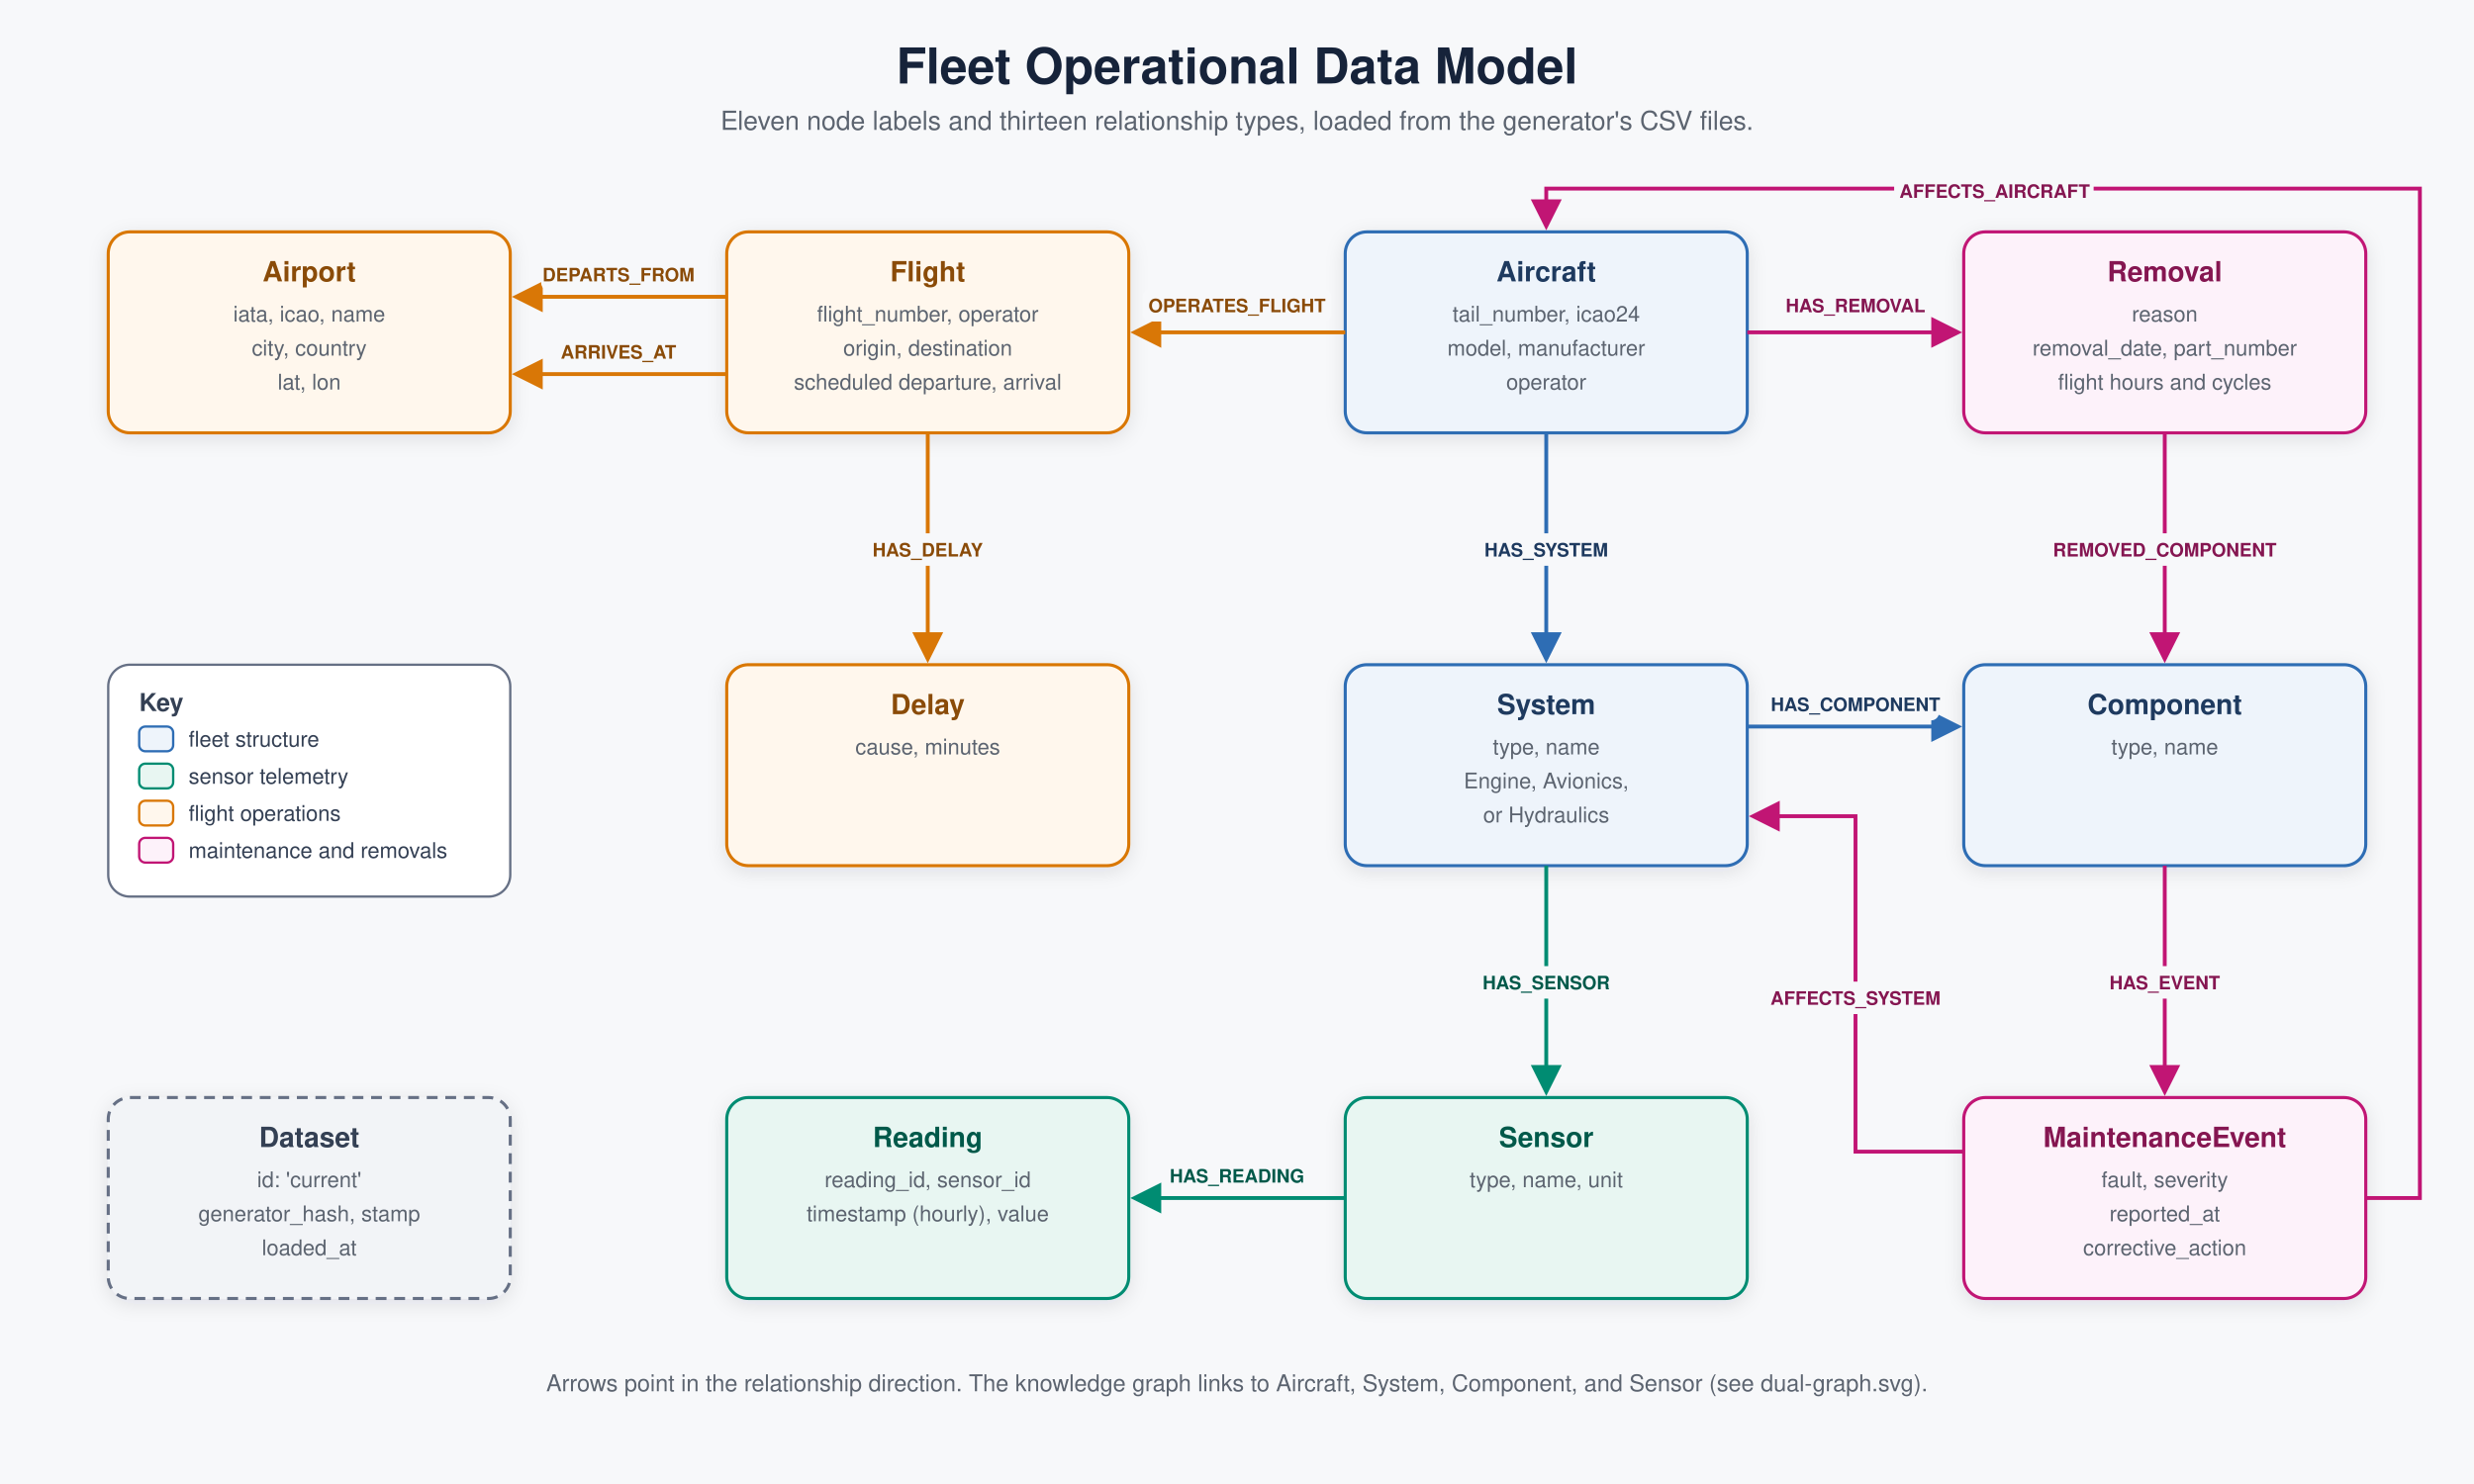
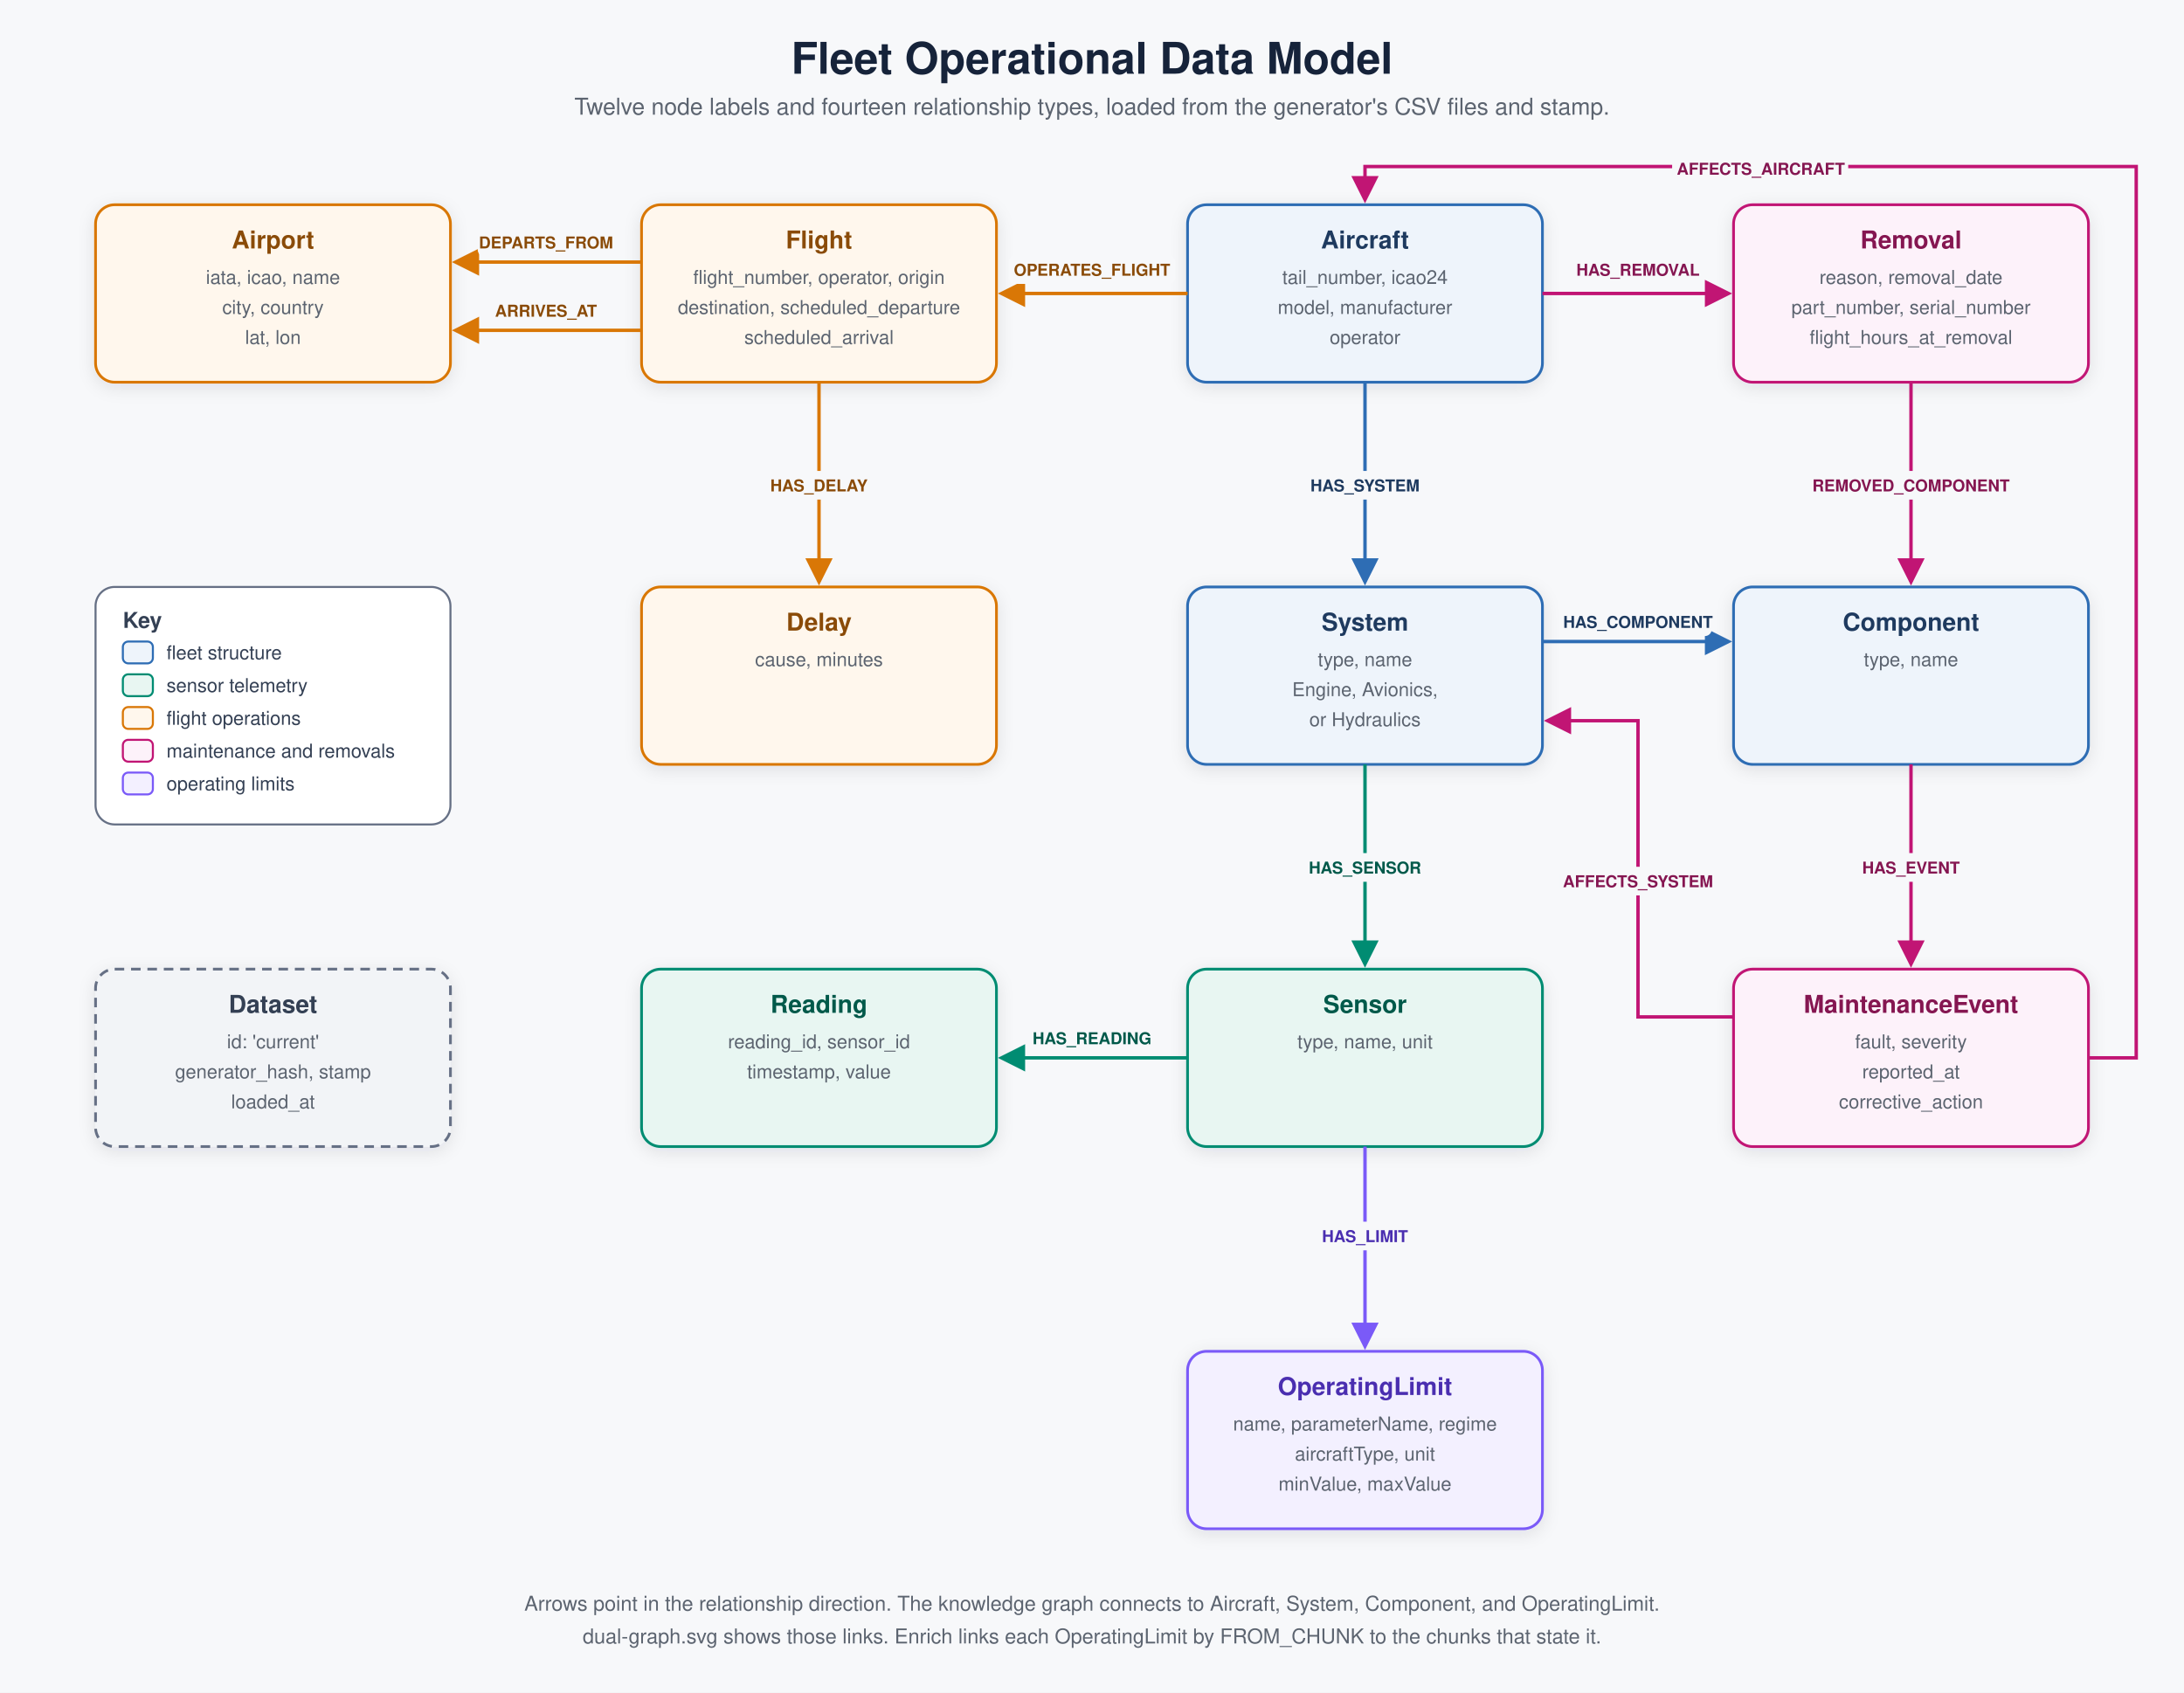
- <svg xmlns="http://www.w3.org/2000/svg" width="1600" height="960" viewBox="0 0 1600 960" font-family="'Helvetica Neue', Helvetica, Arial, sans-serif">
+ <svg xmlns="http://www.w3.org/2000/svg" width="1600" height="1240" viewBox="0 0 1600 1240" font-family="'Helvetica Neue', Helvetica, Arial, sans-serif">
  <defs>
    <filter id="shadow" x="-15%" y="-20%" width="130%" height="150%">
      <feDropShadow dx="0" dy="3" stdDeviation="6" flood-color="#101828" flood-opacity="0.10" />
    </filter>
    <marker id="a-blue" viewBox="0 0 10 10" refX="8.5" refY="5" markerWidth="8" markerHeight="8" orient="auto-start-reverse">
      <path d="M0,0 L10,5 L0,10 Z" fill="#2E6DB4" />
    </marker>
    <marker id="a-teal" viewBox="0 0 10 10" refX="8.5" refY="5" markerWidth="8" markerHeight="8" orient="auto-start-reverse">
      <path d="M0,0 L10,5 L0,10 Z" fill="#008C72" />
    </marker>
    <marker id="a-orange" viewBox="0 0 10 10" refX="8.5" refY="5" markerWidth="8" markerHeight="8" orient="auto-start-reverse">
      <path d="M0,0 L10,5 L0,10 Z" fill="#D97706" />
    </marker>
    <marker id="a-purple" viewBox="0 0 10 10" refX="8.5" refY="5" markerWidth="8" markerHeight="8" orient="auto-start-reverse">
      <path d="M0,0 L10,5 L0,10 Z" fill="#7A5AF8" />
    </marker>
    <marker id="a-pink" viewBox="0 0 10 10" refX="8.5" refY="5" markerWidth="8" markerHeight="8" orient="auto-start-reverse">
      <path d="M0,0 L10,5 L0,10 Z" fill="#C11574" />
    </marker>
    <marker id="a-slate" viewBox="0 0 10 10" refX="8.5" refY="5" markerWidth="8" markerHeight="8" orient="auto-start-reverse">
      <path d="M0,0 L10,5 L0,10 Z" fill="#667085" />
    </marker>
  </defs>
-   <rect width="1600" height="960" fill="#F7F8FA" />
+   <rect width="1600" height="1240" fill="#F7F8FA" />
  <text x="800" y="54" text-anchor="middle" font-size="32" font-weight="700" fill="#16233A">Fleet Operational Data Model</text>
-   <text x="800" y="84" text-anchor="middle" font-size="17" fill="#5C6470">Eleven node labels and thirteen relationship types, loaded from the generator's CSV files.</text>
+   <text x="800" y="84" text-anchor="middle" font-size="17" fill="#5C6470">Twelve node labels and fourteen relationship types, loaded from the generator's CSV files and stamp.</text>
  <rect x="70" y="150" width="260" height="130" rx="14" fill="#FFF7ED" stroke="#D97706" stroke-width="2" filter="url(#shadow)" />
  <text x="200.0" y="182" font-size="18" font-weight="700" fill="#8A4B08" text-anchor="middle">Airport</text>
  <text x="200.0" y="208" font-size="14" font-weight="400" fill="#5C6470" text-anchor="middle">iata, icao, name</text>
  <text x="200.0" y="230" font-size="14" font-weight="400" fill="#5C6470" text-anchor="middle">city, country</text>
  <text x="200.0" y="252" font-size="14" font-weight="400" fill="#5C6470" text-anchor="middle">lat, lon</text>
  <rect x="470" y="150" width="260" height="130" rx="14" fill="#FFF7ED" stroke="#D97706" stroke-width="2" filter="url(#shadow)" />
  <text x="600.0" y="182" font-size="18" font-weight="700" fill="#8A4B08" text-anchor="middle">Flight</text>
-   <text x="600.0" y="208" font-size="14" font-weight="400" fill="#5C6470" text-anchor="middle">flight_number, operator</text>
-   <text x="600.0" y="230" font-size="14" font-weight="400" fill="#5C6470" text-anchor="middle">origin, destination</text>
-   <text x="600.0" y="252" font-size="14" font-weight="400" fill="#5C6470" text-anchor="middle">scheduled departure, arrival</text>
+   <text x="600.0" y="208" font-size="14" font-weight="400" fill="#5C6470" text-anchor="middle">flight_number, operator, origin</text>
+   <text x="600.0" y="230" font-size="14" font-weight="400" fill="#5C6470" text-anchor="middle">destination, scheduled_departure</text>
+   <text x="600.0" y="252" font-size="14" font-weight="400" fill="#5C6470" text-anchor="middle">scheduled_arrival</text>
  <rect x="870" y="150" width="260" height="130" rx="14" fill="#EEF4FB" stroke="#2E6DB4" stroke-width="2" filter="url(#shadow)" />
  <text x="1000.0" y="182" font-size="18" font-weight="700" fill="#1E3A5F" text-anchor="middle">Aircraft</text>
  <text x="1000.0" y="208" font-size="14" font-weight="400" fill="#5C6470" text-anchor="middle">tail_number, icao24</text>
  <text x="1000.0" y="230" font-size="14" font-weight="400" fill="#5C6470" text-anchor="middle">model, manufacturer</text>
  <text x="1000.0" y="252" font-size="14" font-weight="400" fill="#5C6470" text-anchor="middle">operator</text>
  <rect x="1270" y="150" width="260" height="130" rx="14" fill="#FDF2FA" stroke="#C11574" stroke-width="2" filter="url(#shadow)" />
  <text x="1400.0" y="182" font-size="18" font-weight="700" fill="#851651" text-anchor="middle">Removal</text>
-   <text x="1400.0" y="208" font-size="14" font-weight="400" fill="#5C6470" text-anchor="middle">reason</text>
-   <text x="1400.0" y="230" font-size="14" font-weight="400" fill="#5C6470" text-anchor="middle">removal_date, part_number</text>
-   <text x="1400.0" y="252" font-size="14" font-weight="400" fill="#5C6470" text-anchor="middle">flight hours and cycles</text>
+   <text x="1400.0" y="208" font-size="14" font-weight="400" fill="#5C6470" text-anchor="middle">reason, removal_date</text>
+   <text x="1400.0" y="230" font-size="14" font-weight="400" fill="#5C6470" text-anchor="middle">part_number, serial_number</text>
+   <text x="1400.0" y="252" font-size="14" font-weight="400" fill="#5C6470" text-anchor="middle">flight_hours_at_removal</text>
  <rect x="470" y="430" width="260" height="130" rx="14" fill="#FFF7ED" stroke="#D97706" stroke-width="2" filter="url(#shadow)" />
  <text x="600.0" y="462" font-size="18" font-weight="700" fill="#8A4B08" text-anchor="middle">Delay</text>
  <text x="600.0" y="488" font-size="14" font-weight="400" fill="#5C6470" text-anchor="middle">cause, minutes</text>
  <rect x="870" y="430" width="260" height="130" rx="14" fill="#EEF4FB" stroke="#2E6DB4" stroke-width="2" filter="url(#shadow)" />
  <text x="1000.0" y="462" font-size="18" font-weight="700" fill="#1E3A5F" text-anchor="middle">System</text>
  <text x="1000.0" y="488" font-size="14" font-weight="400" fill="#5C6470" text-anchor="middle">type, name</text>
  <text x="1000.0" y="510" font-size="14" font-weight="400" fill="#5C6470" text-anchor="middle">Engine, Avionics,</text>
  <text x="1000.0" y="532" font-size="14" font-weight="400" fill="#5C6470" text-anchor="middle">or Hydraulics</text>
  <rect x="1270" y="430" width="260" height="130" rx="14" fill="#EEF4FB" stroke="#2E6DB4" stroke-width="2" filter="url(#shadow)" />
  <text x="1400.0" y="462" font-size="18" font-weight="700" fill="#1E3A5F" text-anchor="middle">Component</text>
  <text x="1400.0" y="488" font-size="14" font-weight="400" fill="#5C6470" text-anchor="middle">type, name</text>
  <rect x="70" y="710" width="260" height="130" rx="14" fill="#F2F4F7" stroke="#667085" stroke-width="2" stroke-dasharray="7 5" filter="url(#shadow)" />
  <text x="200.0" y="742" font-size="18" font-weight="700" fill="#344054" text-anchor="middle">Dataset</text>
  <text x="200.0" y="768" font-size="14" font-weight="400" fill="#5C6470" text-anchor="middle">id: 'current'</text>
  <text x="200.0" y="790" font-size="14" font-weight="400" fill="#5C6470" text-anchor="middle">generator_hash, stamp</text>
  <text x="200.0" y="812" font-size="14" font-weight="400" fill="#5C6470" text-anchor="middle">loaded_at</text>
  <rect x="470" y="710" width="260" height="130" rx="14" fill="#E8F6F2" stroke="#008C72" stroke-width="2" filter="url(#shadow)" />
  <text x="600.0" y="742" font-size="18" font-weight="700" fill="#00594A" text-anchor="middle">Reading</text>
  <text x="600.0" y="768" font-size="14" font-weight="400" fill="#5C6470" text-anchor="middle">reading_id, sensor_id</text>
-   <text x="600.0" y="790" font-size="14" font-weight="400" fill="#5C6470" text-anchor="middle">timestamp (hourly), value</text>
+   <text x="600.0" y="790" font-size="14" font-weight="400" fill="#5C6470" text-anchor="middle">timestamp, value</text>
  <rect x="870" y="710" width="260" height="130" rx="14" fill="#E8F6F2" stroke="#008C72" stroke-width="2" filter="url(#shadow)" />
  <text x="1000.0" y="742" font-size="18" font-weight="700" fill="#00594A" text-anchor="middle">Sensor</text>
  <text x="1000.0" y="768" font-size="14" font-weight="400" fill="#5C6470" text-anchor="middle">type, name, unit</text>
  <rect x="1270" y="710" width="260" height="130" rx="14" fill="#FDF2FA" stroke="#C11574" stroke-width="2" filter="url(#shadow)" />
  <text x="1400.0" y="742" font-size="18" font-weight="700" fill="#851651" text-anchor="middle">MaintenanceEvent</text>
  <text x="1400.0" y="768" font-size="14" font-weight="400" fill="#5C6470" text-anchor="middle">fault, severity</text>
  <text x="1400.0" y="790" font-size="14" font-weight="400" fill="#5C6470" text-anchor="middle">reported_at</text>
  <text x="1400.0" y="812" font-size="14" font-weight="400" fill="#5C6470" text-anchor="middle">corrective_action</text>
  <path d="M870,215 H734" fill="none" stroke="#D97706" stroke-width="2.5" marker-end="url(#a-orange)" />
  <rect x="739" y="187" width="122" height="21" rx="5" fill="#F7F8FA" />
  <text x="800" y="202" font-size="12" font-weight="600" fill="#8A4B08" text-anchor="middle">OPERATES_FLIGHT</text>
  <path d="M470,192 H334" fill="none" stroke="#D97706" stroke-width="2.5" marker-end="url(#a-orange)" />
  <rect x="350" y="167" width="100" height="21" rx="5" fill="#F7F8FA" />
  <text x="400" y="182" font-size="12" font-weight="600" fill="#8A4B08" text-anchor="middle">DEPARTS_FROM</text>
  <path d="M470,242 H334" fill="none" stroke="#D97706" stroke-width="2.5" marker-end="url(#a-orange)" />
  <rect x="357" y="217" width="86" height="21" rx="5" fill="#F7F8FA" />
  <text x="400" y="232" font-size="12" font-weight="600" fill="#8A4B08" text-anchor="middle">ARRIVES_AT</text>
  <path d="M600,280 V426" fill="none" stroke="#D97706" stroke-width="2.5" marker-end="url(#a-orange)" />
  <rect x="561" y="345" width="79" height="21" rx="5" fill="#F7F8FA" />
  <text x="600" y="360" font-size="12" font-weight="600" fill="#8A4B08" text-anchor="middle">HAS_DELAY</text>
  <path d="M1000,280 V426" fill="none" stroke="#2E6DB4" stroke-width="2.5" marker-end="url(#a-blue)" />
  <rect x="957" y="345" width="86" height="21" rx="5" fill="#F7F8FA" />
  <text x="1000" y="360" font-size="12" font-weight="600" fill="#1E3A5F" text-anchor="middle">HAS_SYSTEM</text>
  <path d="M1130,470 H1266" fill="none" stroke="#2E6DB4" stroke-width="2.5" marker-end="url(#a-blue)" />
  <rect x="1146" y="445" width="108" height="21" rx="5" fill="#F7F8FA" />
  <text x="1200" y="460" font-size="12" font-weight="600" fill="#1E3A5F" text-anchor="middle">HAS_COMPONENT</text>
  <path d="M1000,560 V706" fill="none" stroke="#008C72" stroke-width="2.5" marker-end="url(#a-teal)" />
  <rect x="957" y="625" width="86" height="21" rx="5" fill="#F7F8FA" />
  <text x="1000" y="640" font-size="12" font-weight="600" fill="#00594A" text-anchor="middle">HAS_SENSOR</text>
  <path d="M870,775 H734" fill="none" stroke="#008C72" stroke-width="2.5" marker-end="url(#a-teal)" />
  <rect x="753" y="750" width="93" height="21" rx="5" fill="#F7F8FA" />
  <text x="800" y="765" font-size="12" font-weight="600" fill="#00594A" text-anchor="middle">HAS_READING</text>
  <path d="M1130,215 H1266" fill="none" stroke="#C11574" stroke-width="2.5" marker-end="url(#a-pink)" />
  <rect x="1153" y="187" width="93" height="21" rx="5" fill="#F7F8FA" />
  <text x="1200" y="202" font-size="12" font-weight="600" fill="#851651" text-anchor="middle">HAS_REMOVAL</text>
  <path d="M1400,280 V426" fill="none" stroke="#C11574" stroke-width="2.5" marker-end="url(#a-pink)" />
  <rect x="1332" y="345" width="136" height="21" rx="5" fill="#F7F8FA" />
  <text x="1400" y="360" font-size="12" font-weight="600" fill="#851651" text-anchor="middle">REMOVED_COMPONENT</text>
  <path d="M1400,560 V706" fill="none" stroke="#C11574" stroke-width="2.5" marker-end="url(#a-pink)" />
  <rect x="1361" y="625" width="79" height="21" rx="5" fill="#F7F8FA" />
  <text x="1400" y="640" font-size="12" font-weight="600" fill="#851651" text-anchor="middle">HAS_EVENT</text>
  <path d="M1270,745 H1200 V528 H1134" fill="none" stroke="#C11574" stroke-width="2.5" marker-end="url(#a-pink)" />
  <rect x="1143" y="635" width="115" height="21" rx="5" fill="#F7F8FA" />
  <text x="1200" y="650" font-size="12" font-weight="600" fill="#851651" text-anchor="middle">AFFECTS_SYSTEM</text>
  <path d="M1530,775 H1565 V122 H1000 V146" fill="none" stroke="#C11574" stroke-width="2.5" marker-end="url(#a-pink)" />
  <rect x="1225" y="113" width="129" height="21" rx="5" fill="#F7F8FA" />
  <text x="1290" y="128" font-size="12" font-weight="600" fill="#851651" text-anchor="middle">AFFECTS_AIRCRAFT</text>
-   <rect x="70" y="430" width="260" height="150" rx="14" fill="#FFFFFF" stroke="#667085" stroke-width="1.5" />
+   <rect x="870" y="990" width="260" height="130" rx="14" fill="#F3F0FF" stroke="#7A5AF8" stroke-width="2" filter="url(#shadow)" />
+   <text x="1000.0" y="1022" font-size="18" font-weight="700" fill="#4A2EB0" text-anchor="middle">OperatingLimit</text>
+   <text x="1000.0" y="1048" font-size="14" font-weight="400" fill="#5C6470" text-anchor="middle">name, parameterName, regime</text>
+   <text x="1000.0" y="1070" font-size="14" font-weight="400" fill="#5C6470" text-anchor="middle">aircraftType, unit</text>
+   <text x="1000.0" y="1092" font-size="14" font-weight="400" fill="#5C6470" text-anchor="middle">minValue, maxValue</text>
+   <path d="M1000,840 V986" fill="none" stroke="#7A5AF8" stroke-width="2.5" marker-end="url(#a-purple)" />
+   <rect x="964" y="895" width="72" height="21" rx="5" fill="#F7F8FA" />
+   <text x="1000" y="910" font-size="12" font-weight="600" fill="#4A2EB0" text-anchor="middle">HAS_LIMIT</text>
+   <rect x="70" y="430" width="260" height="174" rx="14" fill="#FFFFFF" stroke="#667085" stroke-width="1.5" />
  <text x="90" y="460" font-size="16" font-weight="700" fill="#344054" text-anchor="start">Key</text>
  <rect x="90" y="470" width="22" height="16" rx="4" fill="#EEF4FB" stroke="#2E6DB4" stroke-width="1.5" />
  <text x="122" y="483" font-size="14" font-weight="400" fill="#344054" text-anchor="start">fleet structure</text>
  <rect x="90" y="494" width="22" height="16" rx="4" fill="#E8F6F2" stroke="#008C72" stroke-width="1.5" />
  <text x="122" y="507" font-size="14" font-weight="400" fill="#344054" text-anchor="start">sensor telemetry</text>
  <rect x="90" y="518" width="22" height="16" rx="4" fill="#FFF7ED" stroke="#D97706" stroke-width="1.5" />
  <text x="122" y="531" font-size="14" font-weight="400" fill="#344054" text-anchor="start">flight operations</text>
  <rect x="90" y="542" width="22" height="16" rx="4" fill="#FDF2FA" stroke="#C11574" stroke-width="1.5" />
  <text x="122" y="555" font-size="14" font-weight="400" fill="#344054" text-anchor="start">maintenance and removals</text>
-   <text x="800" y="900" font-size="15" font-weight="400" fill="#5C6470" text-anchor="middle">Arrows point in the relationship direction. The knowledge graph links to Aircraft, System, Component, and Sensor (see dual-graph.svg).</text>
+   <rect x="90" y="566" width="22" height="16" rx="4" fill="#F3F0FF" stroke="#7A5AF8" stroke-width="1.5" />
+   <text x="122" y="579" font-size="14" font-weight="400" fill="#344054" text-anchor="start">operating limits</text>
+   <text x="800" y="1180" font-size="15" font-weight="400" fill="#5C6470" text-anchor="middle">Arrows point in the relationship direction. The knowledge graph connects to Aircraft, System, Component, and OperatingLimit.</text>
+   <text x="800" y="1204" font-size="15" font-weight="400" fill="#5C6470" text-anchor="middle">dual-graph.svg shows those links. Enrich links each OperatingLimit by FROM_CHUNK to the chunks that state it.</text>
</svg>
